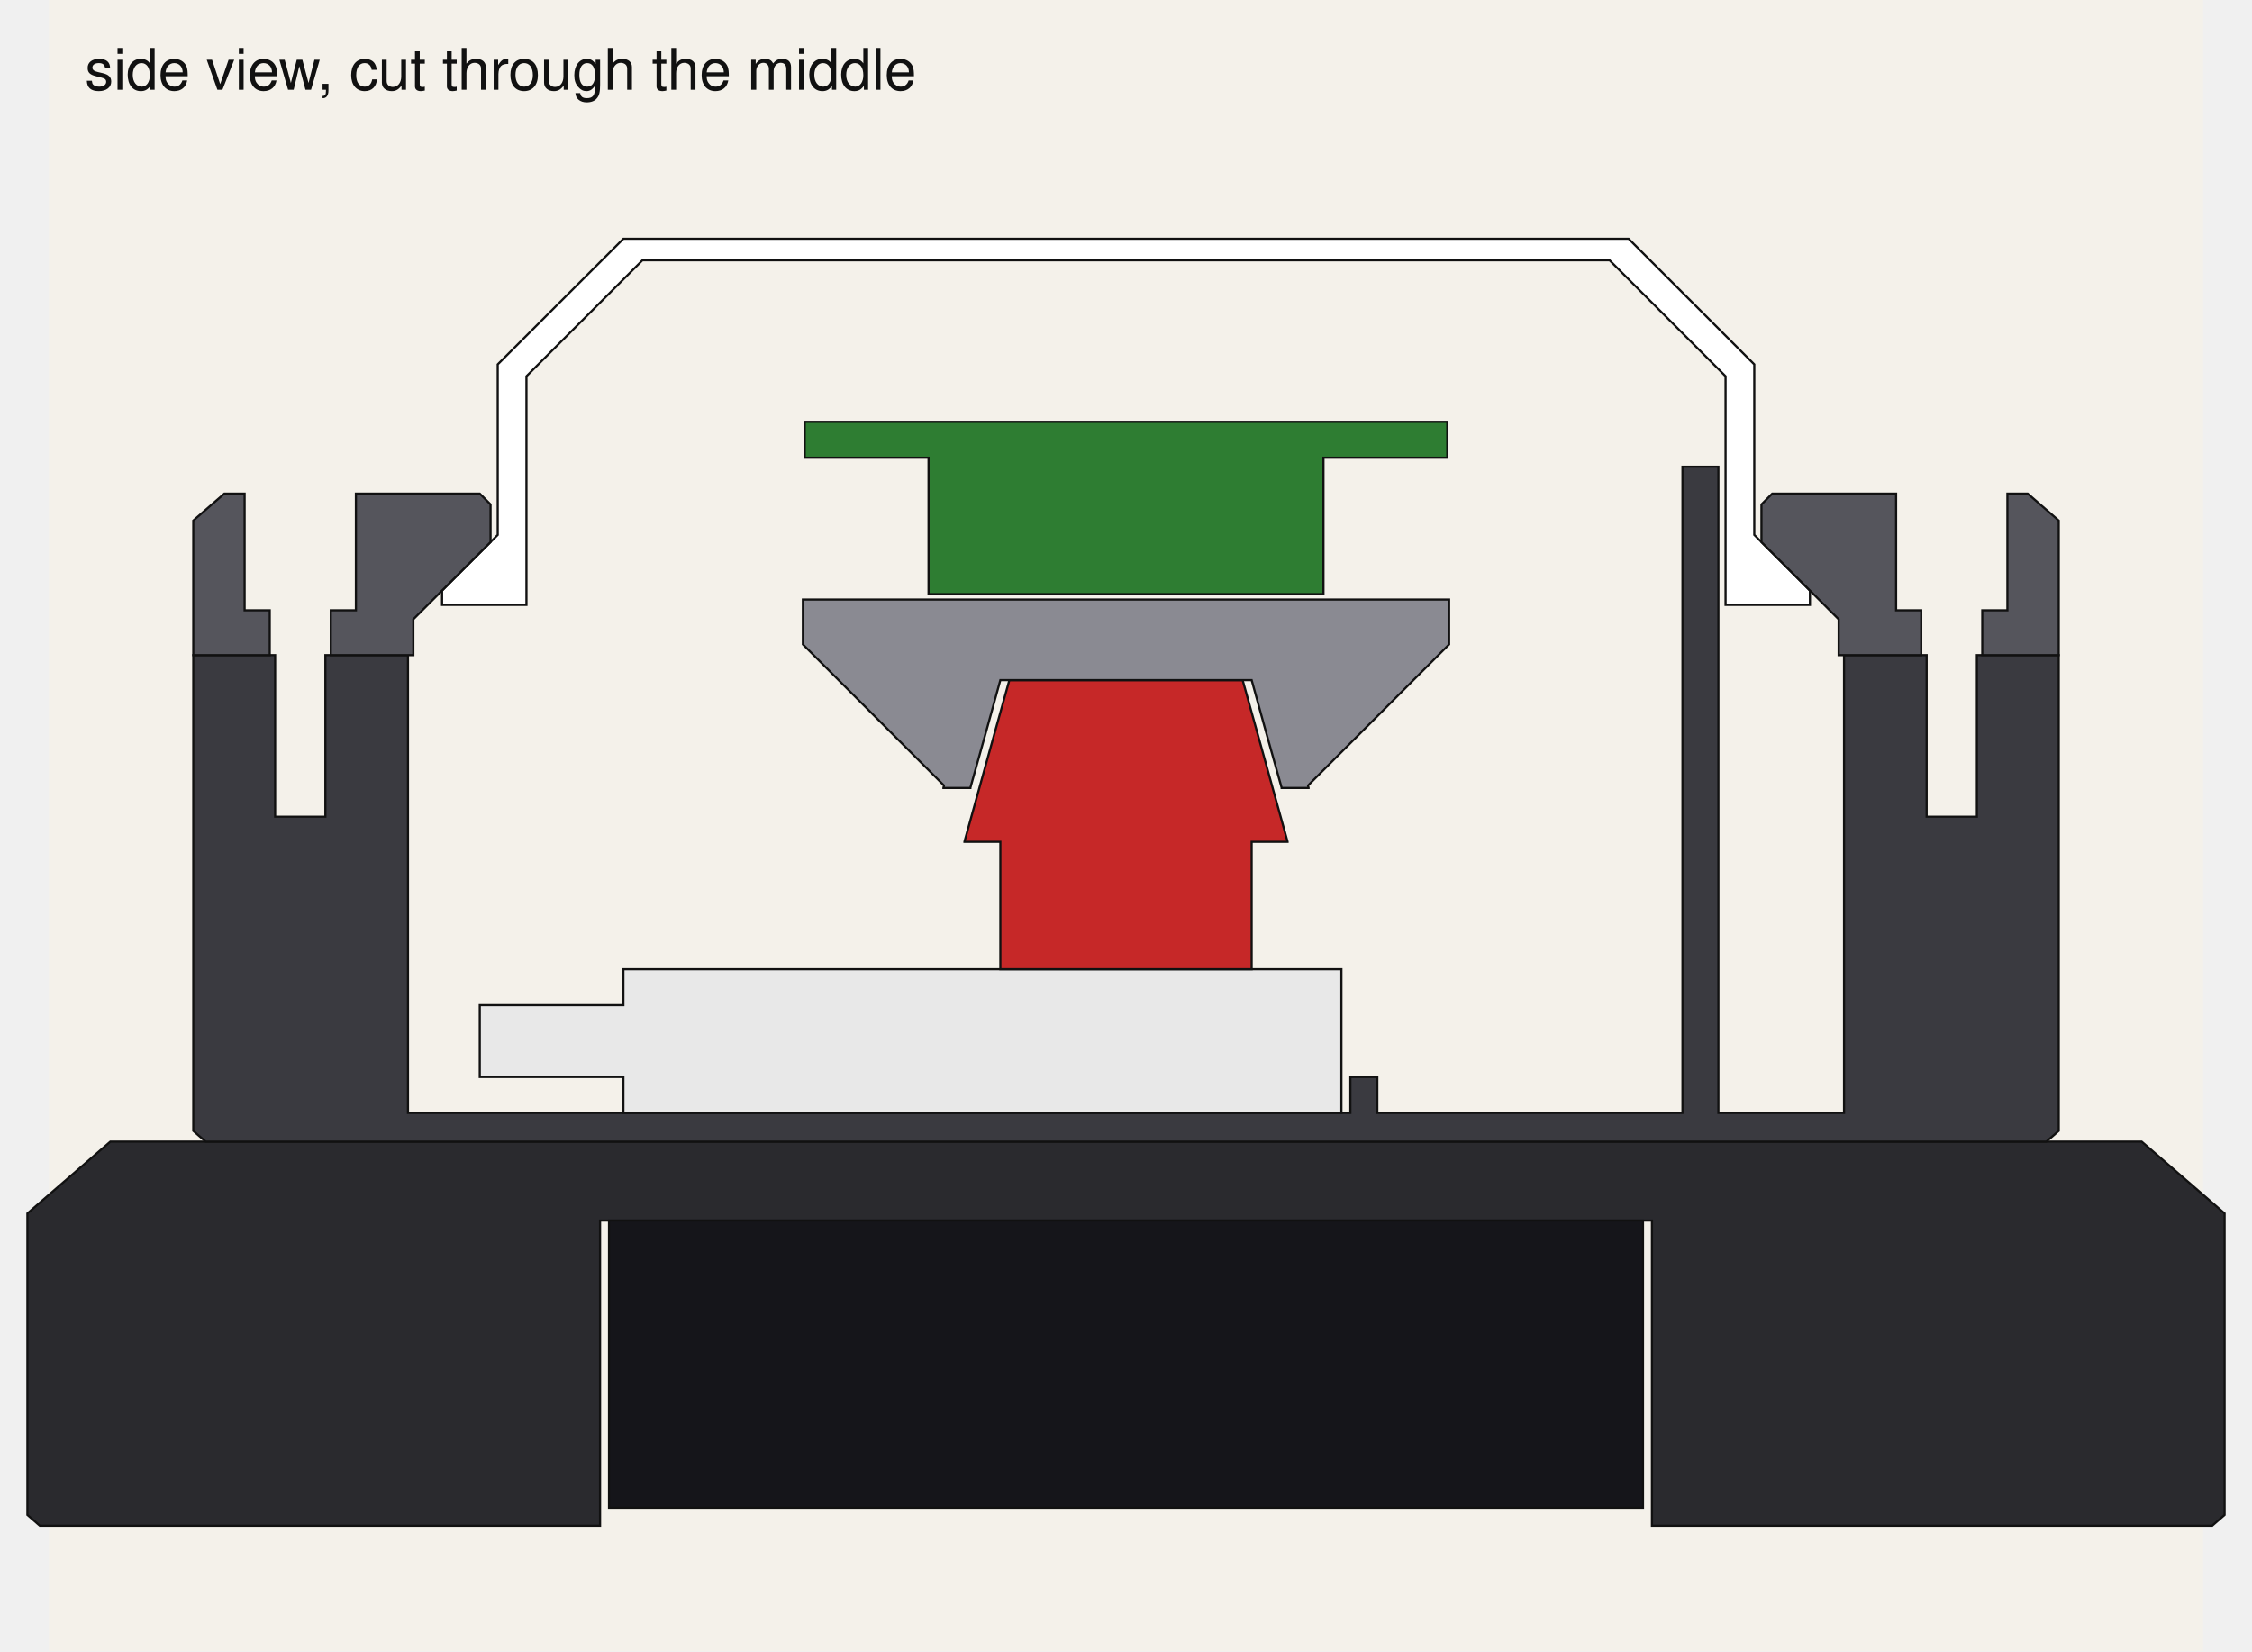
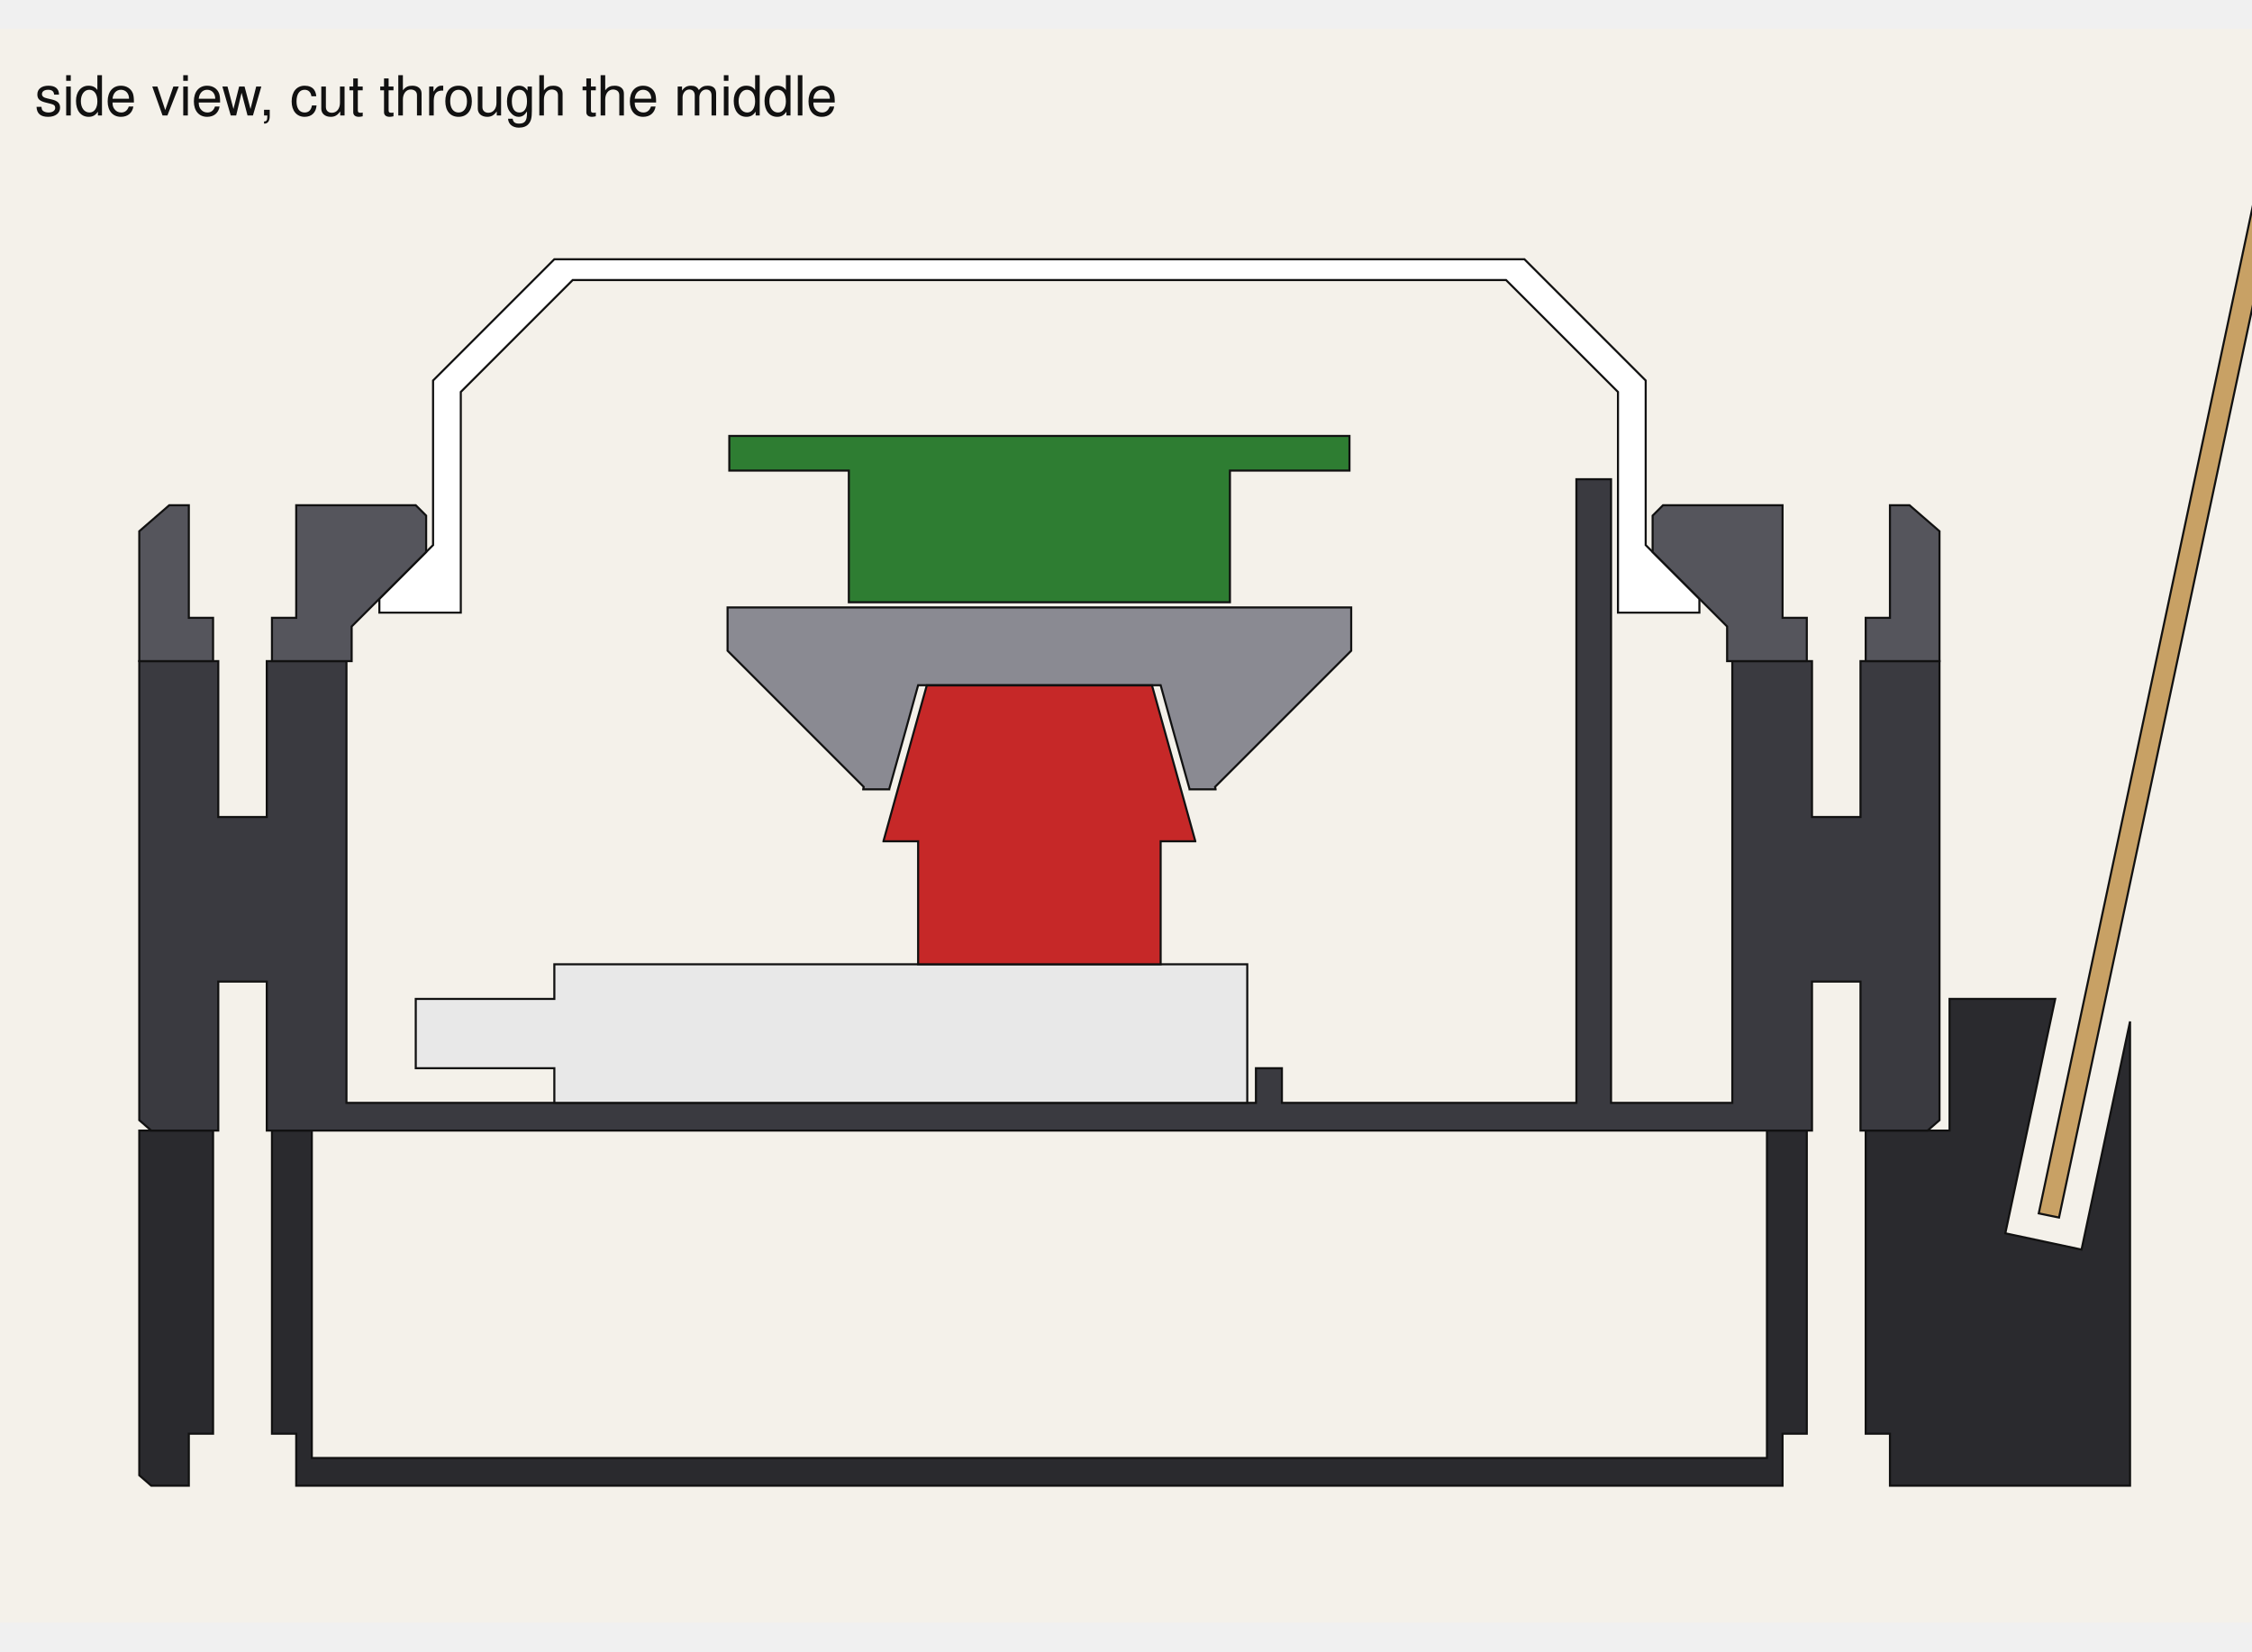
- <svg xmlns="http://www.w3.org/2000/svg" viewBox="-60 -62 120 92" width="1320" height="968">
-   <rect x="-60" y="-62" width="120" height="92" fill="#f4f1ea" />
-   <path d="M61.20,5.60 L61.20,22.40 L60.51,23.00 L35.90,23.00 L35.56,23.00 L35.25,23.00 L34.98,23.00 L34.76,23.00 L34.58,23.00 L34.45,23.00 L34.37,23.00 L29.30,23.00 L29.30,14.50 L29.30,6.00 L26.12,6.00 L26.06,6.00 L25.94,6.00 L25.76,6.00 L25.53,6.00 L25.26,6.00 L24.95,6.00 L24.63,6.00 L24.30,6.00 L23.98,6.00 L23.68,6.00 L23.42,6.00 L23.21,6.00 L15.88,6.00 L11.63,6.00 L4.33,6.00 L3.93,6.00 L3.53,6.00 L3.15,6.00 L2.80,6.00 L2.50,6.00 L2.26,6.00 L2.09,6.00 L2.01,6.00 L2.00,6.00 L0.00,6.00 L-2.00,6.00 L-2.01,6.00 L-2.09,6.00 L-2.26,6.00 L-2.50,6.00 L-2.80,6.00 L-3.15,6.00 L-3.53,6.00 L-3.93,6.00 L-4.33,6.00 L-23.21,6.00 L-23.42,6.00 L-23.68,6.00 L-23.98,6.00 L-24.30,6.00 L-24.63,6.00 L-24.95,6.00 L-25.26,6.00 L-25.53,6.00 L-25.76,6.00 L-25.94,6.00 L-26.06,6.00 L-26.12,6.00 L-29.30,6.00 L-29.30,14.50 L-29.30,23.00 L-29.68,23.00 L-30.25,23.00 L-35.64,23.00 L-35.66,23.00 L-35.73,23.00 L-35.86,23.00 L-36.05,23.00 L-36.30,23.00 L-39.30,23.00 L-39.45,23.00 L-39.65,23.00 L-39.83,23.00 L-40.06,23.00 L-40.29,23.00 L-40.55,23.00 L-40.80,23.00 L-41.09,23.00 L-41.38,23.00 L-41.68,23.00 L-41.99,23.00 L-42.32,23.00 L-42.64,23.00 L-42.98,23.00 L-43.31,23.00 L-43.66,23.00 L-44.00,23.00 L-44.34,23.00 L-44.69,23.00 L-60.51,23.00 L-61.20,22.40 L-61.20,5.60 L-56.58,1.60 L56.58,1.60 Z" fill="#2a2a2e" fill-rule="evenodd" stroke="#111" stroke-width="0.12" />
-   <path d="M33.00,0.00 L40.00,0.00 L40.00,-25.50 L44.60,-25.50 L44.60,-16.50 L47.40,-16.50 L47.40,-25.50 L51.96,-25.50 L51.96,1.00 L51.27,1.60 L0.00,1.60 L-51.27,1.60 L-51.96,1.00 L-51.96,-25.50 L-47.40,-25.50 L-47.40,-16.50 L-44.60,-16.50 L-44.60,-25.50 L-40.00,-25.50 L-40.00,0.00 L-26.71,0.00 L-18.73,0.00 L-13.40,0.00 L-1.83,0.00 L-1.55,0.00 L-1.19,0.00 L-0.76,0.00 L-0.30,0.00 L0.18,0.00 L0.64,0.00 L12.50,0.00 L12.50,-1.00 L12.50,-2.00 L13.21,-2.00 L14.00,-2.00 L14.00,-0.94 L14.00,0.00 L21.20,0.00 L21.92,0.00 L22.70,0.00 L23.54,0.00 L24.45,0.00 L25.46,0.00 L26.58,0.00 L27.85,0.00 L29.30,0.00 L31.00,0.00 L31.00,-36.00 L33.00,-36.00 Z" fill="#3a3a40" fill-rule="evenodd" stroke="#111" stroke-width="0.12" />
+ <svg xmlns="http://www.w3.org/2000/svg" viewBox="-60 -62 130 92" width="1320" height="968">
+   <rect x="-60" y="-62" width="130" height="92" fill="#f4f1ea" />
+   <path d="M-47.70,19.10 L-49.10,19.10 L-49.10,22.10 L-51.27,22.10 L-51.96,21.50 L-51.96,1.60 L-50.00,1.60 L-49.07,1.60 L-47.70,1.60 Z M-42.00,20.50 L-40.73,20.50 L-40.71,20.50 L-39.67,20.50 L-39.63,20.50 L23.70,20.50 L24.13,20.50 L24.53,20.50 L41.69,20.50 L41.76,20.50 L42.00,20.50 L42.00,1.60 L44.30,1.60 L44.30,19.10 L42.90,19.10 L42.90,22.10 L34.42,22.10 L34.19,22.10 L34.00,22.10 L33.86,22.10 L33.76,22.10 L33.70,22.10 L33.69,22.10 L32.29,22.10 L32.09,22.10 L31.84,22.10 L31.55,22.10 L31.22,22.10 L30.86,22.10 L30.47,22.10 L30.06,22.10 L29.65,22.10 L29.24,22.10 L28.99,22.10 L28.59,22.10 L28.20,22.10 L27.83,22.10 L27.50,22.10 L27.21,22.10 L26.96,22.10 L1.29,22.10 L0.98,22.10 L0.63,22.10 L0.25,22.10 L-0.13,22.10 L-5.75,22.10 L-5.77,22.10 L-5.85,22.10 L-5.98,22.10 L-6.18,22.10 L-6.44,22.10 L-6.75,22.10 L-7.11,22.10 L-7.52,22.10 L-7.97,22.10 L-8.45,22.10 L-8.96,22.10 L-9.48,22.10 L-10.00,22.10 L-42.90,22.10 L-42.90,19.10 L-44.30,19.10 L-44.30,1.60 L-42.00,1.60 Z M58.04,-3.19 L57.63,-1.24 L55.76,7.53 L58.01,8.01 L60.16,8.47 L61.87,0.43 L62.43,-2.20 L62.96,-4.70 L62.96,-2.20 L62.96,5.94 L62.96,8.70 L62.96,11.85 L62.96,22.10 L49.37,22.10 L49.30,22.10 L49.10,22.10 L49.10,19.10 L47.70,19.10 L47.70,1.60 L49.07,1.60 L50.00,1.60 L52.54,1.60 L52.54,-6.00 L55.07,-6.00 L58.64,-6.00 Z" fill="#2a2a2e" fill-rule="evenodd" stroke="#111" stroke-width="0.12" />
+   <path d="M33.00,0.00 L40.00,0.00 L40.00,-25.50 L44.60,-25.50 L44.60,-16.50 L47.40,-16.50 L47.40,-25.50 L51.96,-25.50 L51.96,1.00 L51.27,1.60 L47.40,1.60 L47.40,-7.00 L44.60,-7.00 L44.60,1.60 L20.71,1.60 L-44.60,1.60 L-44.60,-7.00 L-47.40,-7.00 L-47.40,1.60 L-51.27,1.60 L-51.96,1.00 L-51.96,-25.50 L-47.40,-25.50 L-47.40,-16.50 L-44.60,-16.50 L-44.60,-25.50 L-40.00,-25.50 L-40.00,0.00 L-24.93,0.00 L-16.53,0.00 L-0.60,0.00 L-0.34,0.00 L-0.00,0.00 L0.41,0.00 L0.85,0.00 L1.31,0.00 L1.76,0.00 L2.17,0.00 L2.54,0.00 L2.85,0.00 L12.50,0.00 L12.50,-0.56 L12.50,-1.00 L12.50,-2.00 L13.21,-2.00 L14.00,-2.00 L14.00,-0.94 L14.00,0.00 L20.15,0.00 L20.81,0.00 L21.51,0.00 L22.27,0.00 L23.11,0.00 L24.03,0.00 L25.06,0.00 L26.22,0.00 L27.56,0.00 L29.12,0.00 L31.00,0.00 L31.00,-36.00 L33.00,-36.00 Z" fill="#3a3a40" fill-rule="evenodd" stroke="#111" stroke-width="0.12" />
  <path d="M35.00,-41.70 L35.00,-32.20 L38.10,-29.10 L38.10,-28.30 L33.40,-28.30 L33.40,-41.04 L26.94,-47.50 L0.00,-47.50 L-26.94,-47.50 L-33.40,-41.04 L-33.40,-28.30 L-38.10,-28.30 L-38.10,-29.10 L-35.00,-32.20 L-35.00,-41.70 L-28.00,-48.70 L0.00,-48.70 L28.00,-48.70 Z" fill="#ffffff" fill-rule="evenodd" stroke="#111" stroke-width="0.12" />
  <path d="M18.00,-26.10 L10.14,-18.24 L10.17,-18.11 L10.17,-18.10 L10.17,-18.10 L9.36,-18.10 L8.67,-18.10 L8.67,-18.10 L8.67,-18.11 L7.74,-21.43 L7.00,-24.11 L0.00,-24.11 L-7.00,-24.11 L-7.74,-21.43 L-8.67,-18.11 L-8.67,-18.10 L-8.67,-18.10 L-9.36,-18.10 L-10.17,-18.10 L-10.17,-18.10 L-10.17,-18.11 L-10.14,-18.24 L-18.00,-26.10 L-18.00,-28.60 L18.00,-28.60 Z" fill="#8a8a92" fill-rule="evenodd" stroke="#111" stroke-width="0.12" />
  <path d="M-49.10,-28.00 L-47.70,-28.00 L-47.70,-25.50 L-51.96,-25.50 L-51.96,-33.00 L-50.23,-34.50 L-49.10,-34.50 Z M-35.40,-33.90 L-35.40,-31.80 L-39.70,-27.50 L-39.70,-25.50 L-44.30,-25.50 L-44.30,-28.00 L-42.90,-28.00 L-42.90,-34.50 L-36.00,-34.50 Z M42.90,-28.00 L44.30,-28.00 L44.30,-25.50 L39.70,-25.50 L39.70,-27.50 L35.40,-31.80 L35.40,-33.90 L36.00,-34.50 L42.90,-34.50 Z M51.96,-33.00 L51.96,-25.50 L47.70,-25.50 L47.70,-28.00 L49.10,-28.00 L49.10,-34.50 L50.23,-34.50 Z" fill="#55555c" fill-rule="evenodd" stroke="#111" stroke-width="0.12" />
  <path d="M12.00,-4.00 L12.00,0.00 L-4.54,0.00 L-4.89,0.00 L-5.25,0.00 L-5.61,0.00 L-5.96,0.00 L-6.29,0.00 L-6.60,0.00 L-6.88,0.00 L-7.12,0.00 L-7.31,0.00 L-7.46,0.00 L-7.55,0.00 L-7.58,0.00 L-8.00,0.00 L-18.98,0.00 L-19.00,0.00 L-19.05,0.00 L-19.14,0.00 L-19.26,0.00 L-19.42,0.00 L-19.60,0.00 L-19.81,0.00 L-20.03,0.00 L-20.27,0.00 L-20.52,0.00 L-20.77,0.00 L-21.01,0.00 L-21.25,0.00 L-21.47,0.00 L-21.68,0.00 L-21.86,0.00 L-22.02,0.00 L-22.15,0.00 L-22.26,0.00 L-22.33,0.00 L-28.00,0.00 L-28.00,-1.50 L-28.00,-2.00 L-32.00,-2.00 L-36.00,-2.00 L-36.00,-4.00 L-36.00,-6.00 L-32.00,-6.00 L-28.00,-6.00 L-28.00,-6.50 L-28.00,-8.00 L-21.47,-8.00 L-21.25,-8.00 L-21.01,-8.00 L-20.77,-8.00 L-20.52,-8.00 L-20.27,-8.00 L-20.03,-8.00 L-19.81,-8.00 L-19.60,-8.00 L-19.42,-8.00 L-8.00,-8.00 L-7.58,-8.00 L-7.55,-8.00 L-7.46,-8.00 L-7.31,-8.00 L-7.12,-8.00 L-6.88,-8.00 L-6.60,-8.00 L-6.29,-8.00 L-5.96,-8.00 L-5.61,-8.00 L-5.25,-8.00 L-4.89,-8.00 L-4.54,-8.00 L-4.21,-8.00 L-3.89,-8.00 L-3.60,-8.00 L-3.34,-8.00 L-3.12,-8.00 L12.00,-8.00 Z" fill="#e8e8e8" fill-rule="evenodd" stroke="#111" stroke-width="0.12" />
  <path d="M7.55,-20.33 L9.00,-15.11 L9.00,-15.10 L9.00,-15.10 L7.88,-15.10 L7.00,-15.10 L7.00,-11.55 L7.00,-8.00 L0.00,-8.00 L-7.00,-8.00 L-7.00,-11.55 L-7.00,-15.10 L-7.88,-15.10 L-9.00,-15.10 L-9.00,-15.10 L-9.00,-15.11 L-7.55,-20.33 L-6.50,-24.10 L0.00,-24.10 L6.50,-24.10 Z" fill="#c62828" fill-rule="evenodd" stroke="#111" stroke-width="0.12" />
  <path d="M17.90,-36.50 L11.00,-36.50 L11.00,-32.71 L11.00,-32.70 L11.00,-28.90 L0.00,-28.90 L-11.00,-28.90 L-11.00,-32.70 L-11.00,-32.71 L-11.00,-36.50 L-17.90,-36.50 L-17.90,-38.50 L0.00,-38.50 L17.90,-38.50 Z" fill="#2e7d32" fill-rule="evenodd" stroke="#111" stroke-width="0.12" />
  <path d="" fill="#1a3a6e" fill-rule="evenodd" stroke="#111" stroke-width="0.12" />
  <path d="" fill="#d8d8d8" fill-rule="evenodd" stroke="#111" stroke-width="0.12" />
-   <path d="M28.80,14.00 L28.80,22.00 L0.00,22.00 L-28.80,22.00 L-28.80,14.00 L-28.80,6.00 L0.00,6.00 L28.80,6.00 Z" fill="#15151a" fill-rule="evenodd" stroke="#111" stroke-width="0.12" />
+   <path d="" fill="#8a8a55" fill-rule="evenodd" stroke="#111" stroke-width="0.12" />
+   <path d="" fill="#1b5e20" fill-rule="evenodd" stroke="#111" stroke-width="0.12" />
+   <path d="M83.22,-110.88 L83.81,-110.75 L71.33,-52.06 L58.86,6.62 L58.27,6.50 L57.69,6.38 L70.16,-52.31 L82.64,-111.00 Z" fill="#c8a165" fill-rule="evenodd" stroke="#111" stroke-width="0.12" />
  <path d="" fill="#c9a227" fill-rule="evenodd" stroke="#111" stroke-width="0.12" />
  <text x="-58" y="-57" font-family="Helvetica" font-size="3.2" fill="#111">side view, cut through the middle</text>
</svg>
